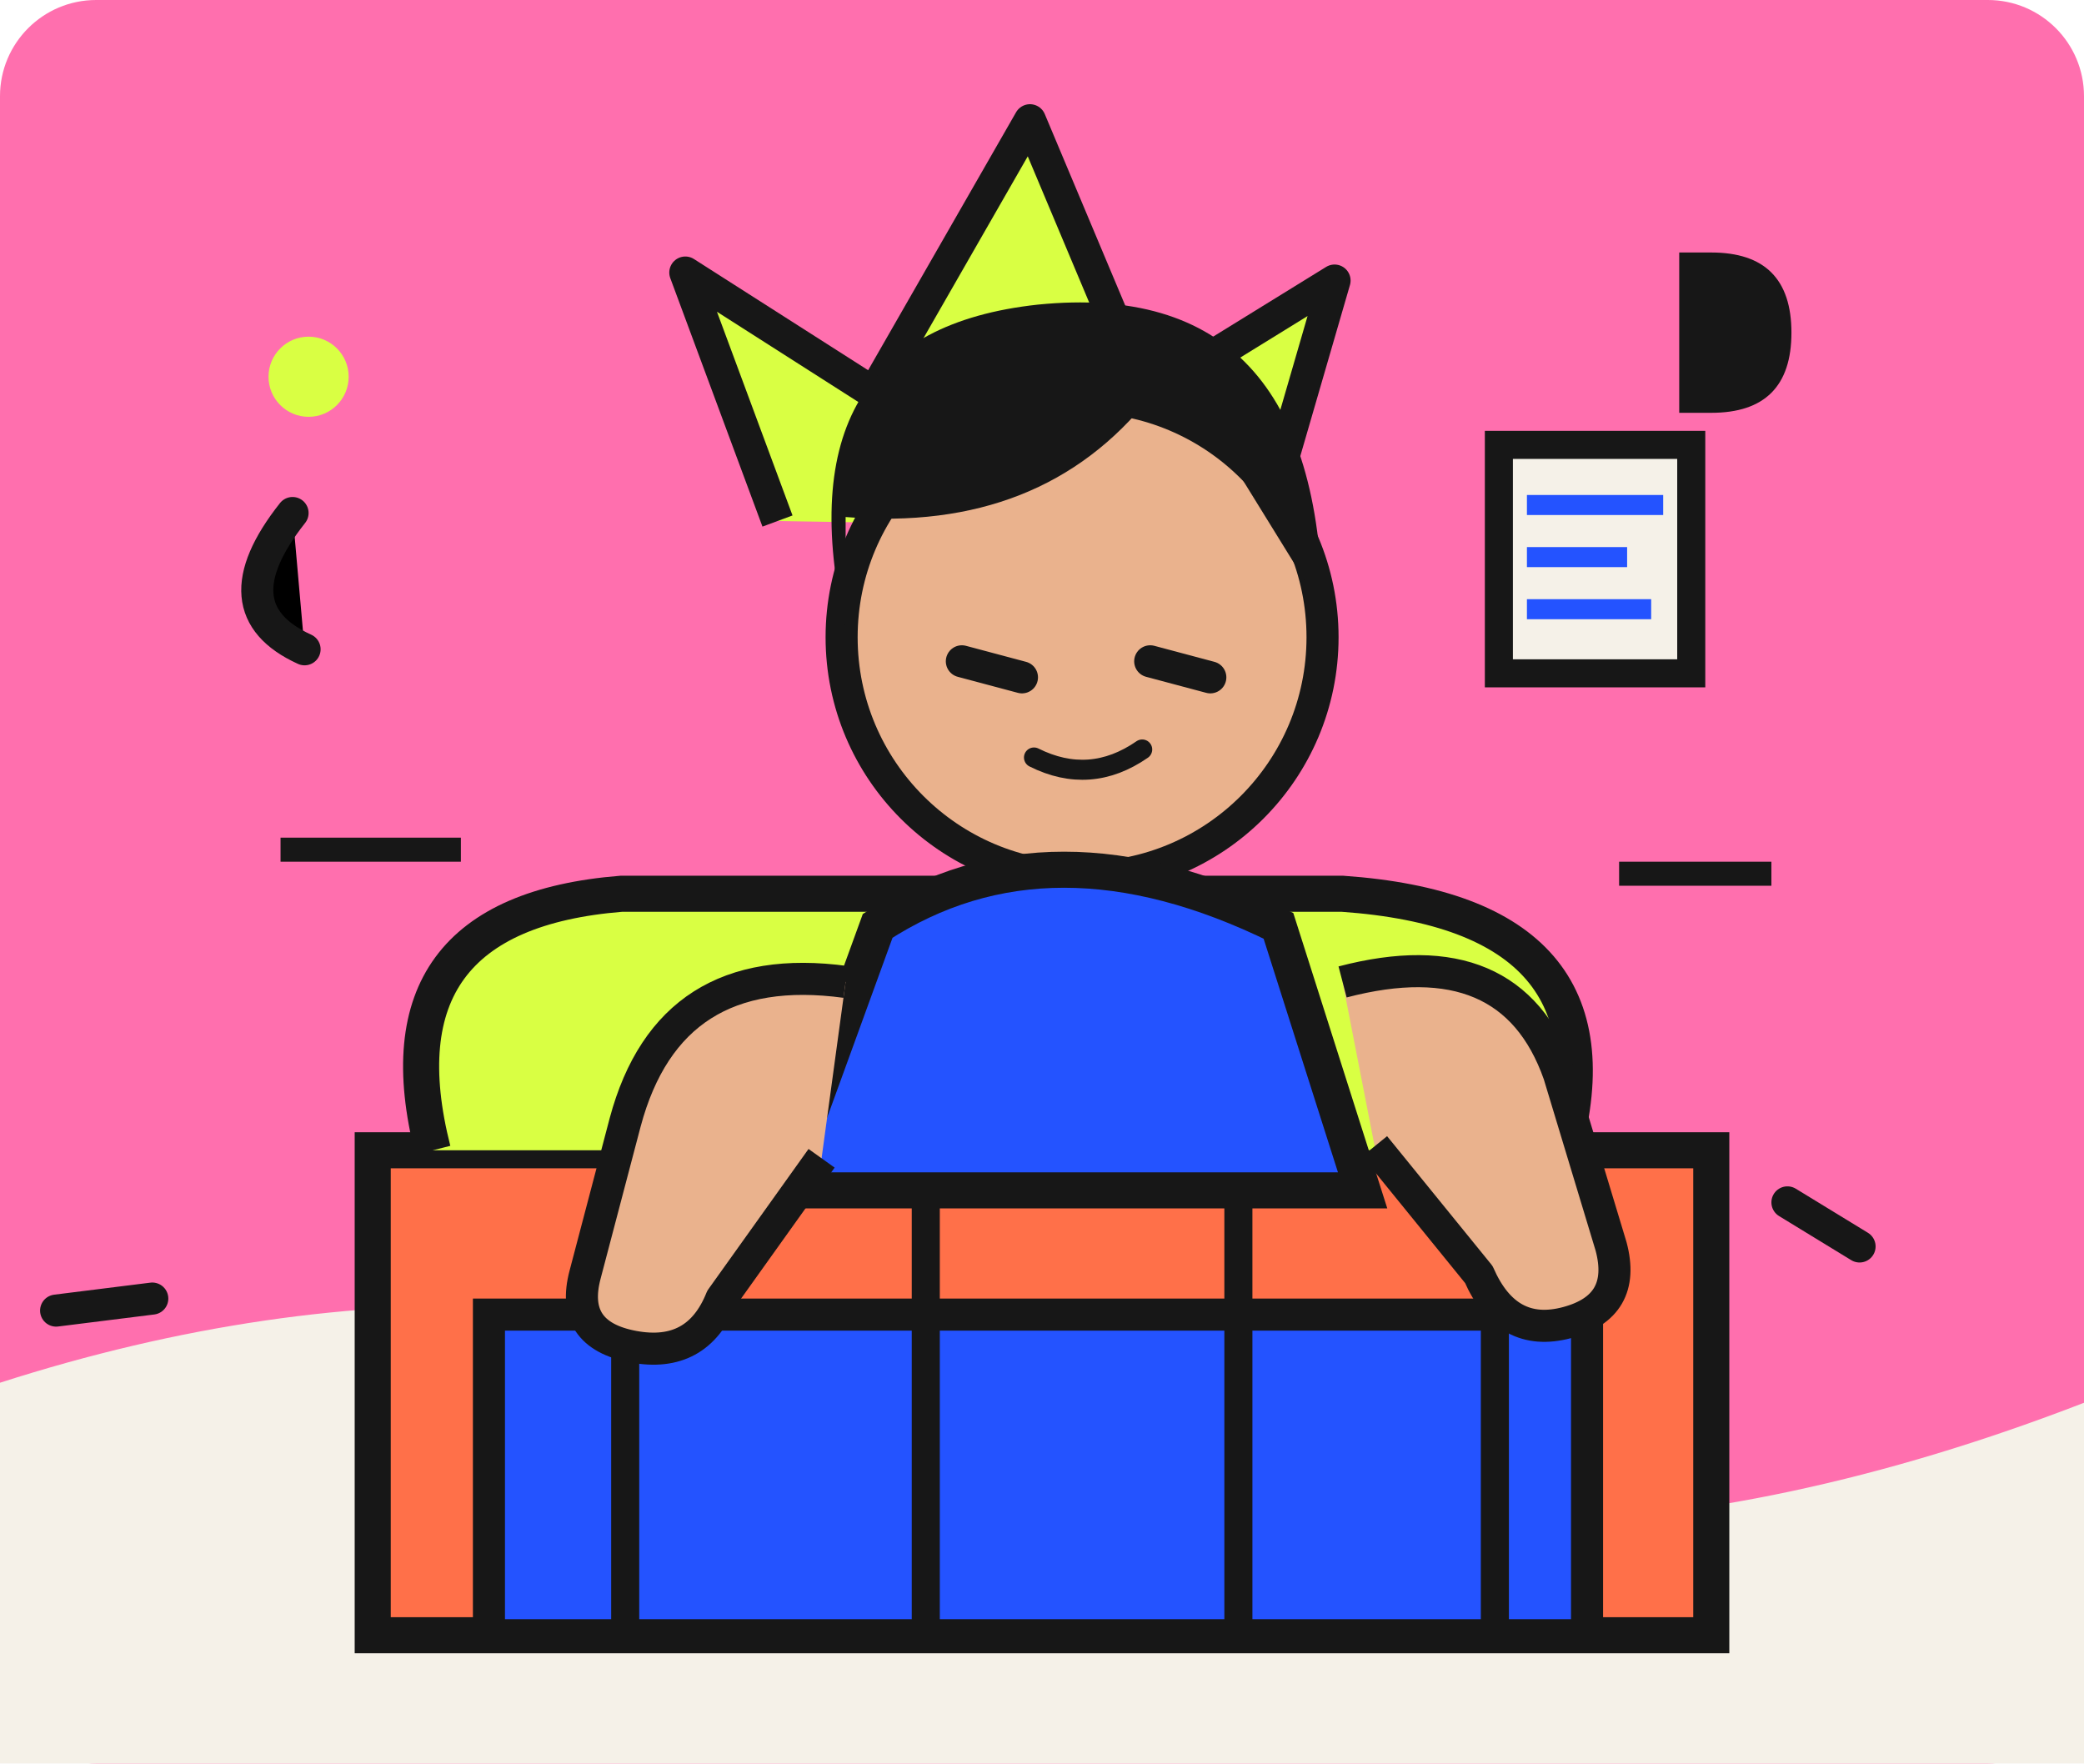
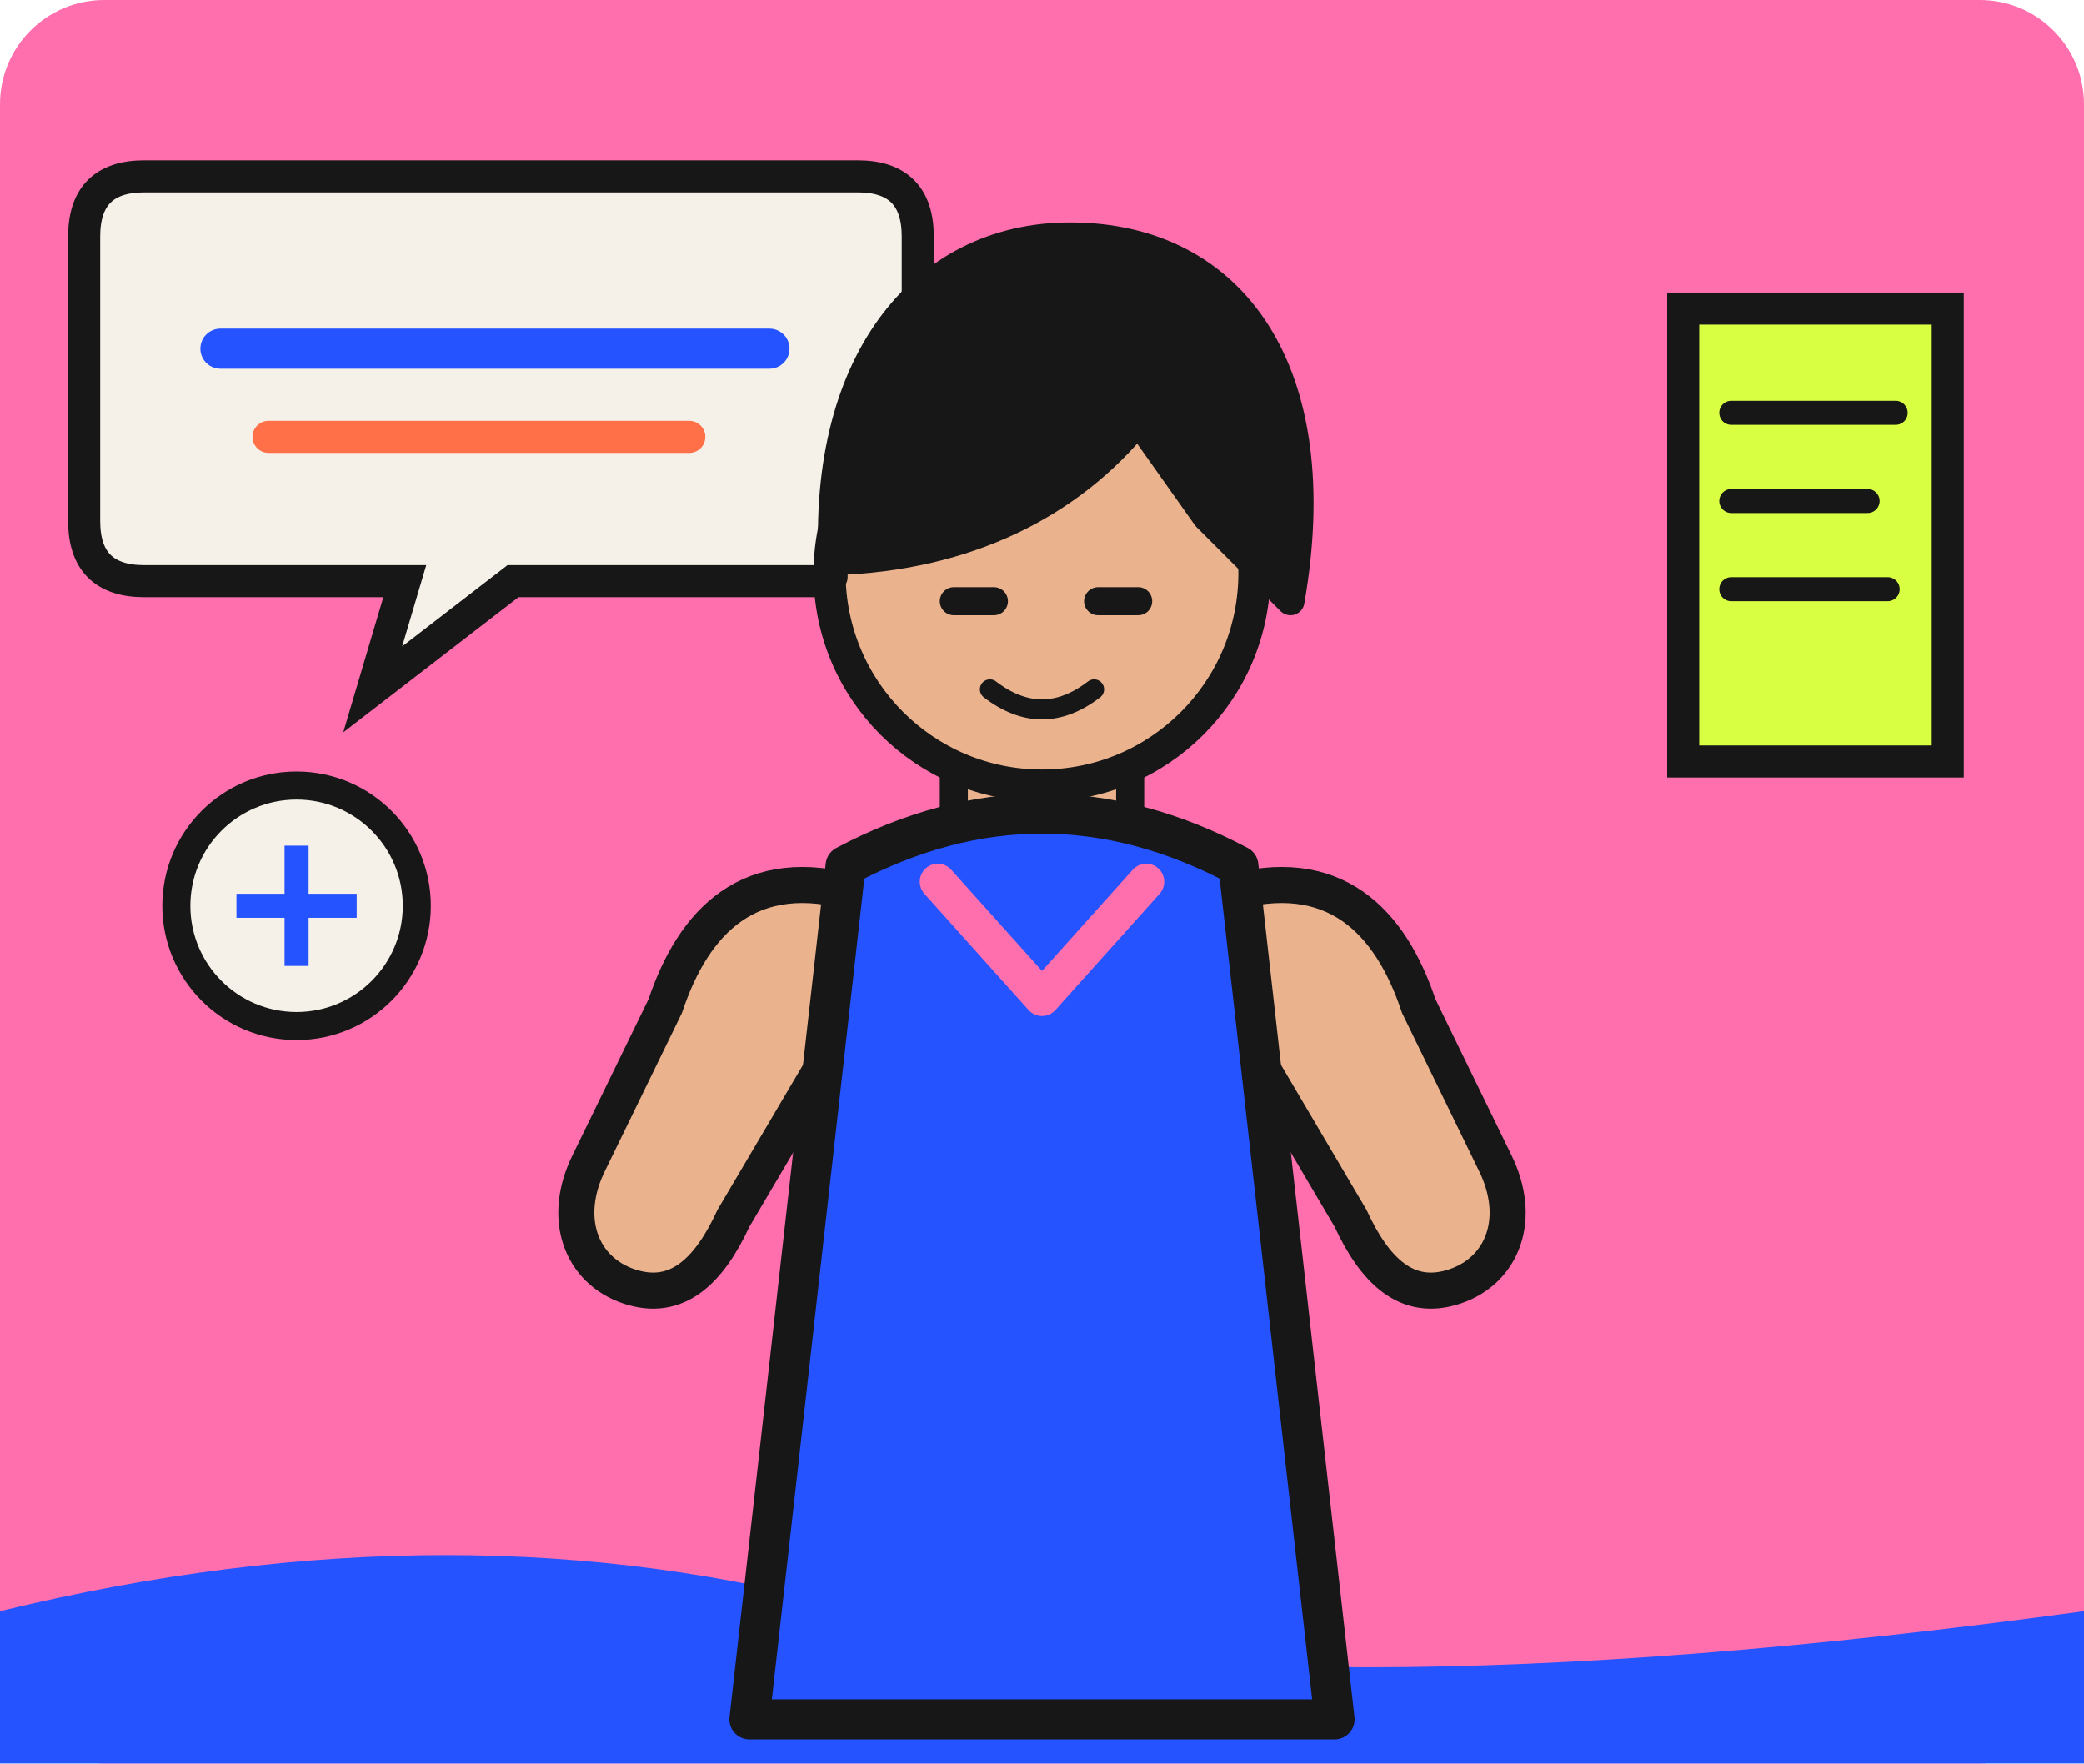
<svg xmlns="http://www.w3.org/2000/svg" viewBox="0 0 520 440" role="img">
-   <rect width="520" height="440" rx="24" fill="#FF6FAE" />
-   <path d="M0 345q134-43 252 10t268-5v90H0Z" fill="#F5F1E8" />
-   <path d="M93 287h334v121H93z" fill="#FF7049" stroke="#171717" stroke-width="9" />
-   <path d="M108 287q-15-59 47-64h180q71 5 55 64" fill="#D9FF43" stroke="#171717" stroke-width="9" />
-   <path d="M122 328h274v80H122z" fill="#2453FF" stroke="#171717" stroke-width="8" />
-   <path d="M156 287v121m75-121v121m78-121v121m64-121v121" stroke="#171717" stroke-width="7" />
-   <path d="M194 130l-23-62 47 30 39-68 29 69 47-29-18 62" fill="#D9FF43" stroke="#171717" stroke-width="8" stroke-linejoin="round" />
-   <circle cx="270" cy="159" r="60" fill="#EAB28D" stroke="#171717" stroke-width="8" />
-   <path d="M211 157q-17-74 48-81 70-7 71 76l-21-34-22-19q-27 34-76 30Z" fill="#171717" />
-   <path d="M240 165l15 4m32-4 15 4" stroke="#171717" stroke-width="8" stroke-linecap="round" />
-   <path d="M258 189q14 7 27-2" stroke="#171717" stroke-width="5" fill="none" stroke-linecap="round" />
-   <path d="M219 231q43-28 100 0l21 66H195Z" fill="#2453FF" stroke="#171717" stroke-width="9" />
-   <path d="M211 245q-44-6-55 35l-10 38q-4 15 12 18t22-12l25-35m130-44q42-11 54 23l13 43q4 15-11 19t-22-12l-26-32" fill="#EAB28D" stroke="#171717" stroke-width="8" stroke-linejoin="round" />
-   <path d="M374 111h48v57h-48z" fill="#F5F1E8" stroke="#171717" stroke-width="7" />
-   <path d="M381 126h34m-34 13h25m-25 13h31" stroke="#2453FF" stroke-width="5" />
-   <path d="M427 63q20 0 20 20t-20 20h-8V63z" fill="#171717" />
-   <path d="M73 128q-19 24 3 34m370 138 18 11m-450 16 24-3" stroke="#171717" stroke-width="8" stroke-linecap="round" />
-   <circle cx="77" cy="94" r="10" fill="#D9FF43" />
-   <path d="M70 212h45m327 6h-38" stroke="#171717" stroke-width="6" />
+   <rect width="520" height="440" rx="26" fill="#FF6FAE" />
+   <path d="M36 44h178q15 0 15 15v71q0 15-15 15h-86l-35 27 8-27H36q-15 0-15-15V59q0-15 15-15Z" fill="#F5F1E8" stroke="#171717" stroke-width="8" />
+   <path d="M55 87h137" stroke="#2453FF" stroke-width="10" stroke-linecap="round" />
+   <path d="M67 109h105" stroke="#FF7049" stroke-width="8" stroke-linecap="round" />
+   <path d="M420 77h66v113h-66z" fill="#D9FF43" stroke="#171717" stroke-width="8" />
+   <path d="M432 103h41m-41 22h34m-34 22h39" stroke="#171717" stroke-width="6" stroke-linecap="round" />
+   <circle cx="74" cy="226" r="30" fill="#F5F1E8" stroke="#171717" stroke-width="7" />
+   <path d="M59 226h30m-15-15v30" stroke="#2453FF" stroke-width="6" />
+   <path d="M0 402q115-28 215 0t305 0v38H0z" fill="#2453FF" />
+   <g stroke="#171717" stroke-linecap="round" stroke-linejoin="round">
+     <path d="M214 223C187 215 173 230 166 251l-19 39c-7 14-2 27 10 31 12 4 20-4 26-17l23-39 19-8" fill="#EAB28D" stroke-width="9" />
+     <path d="M306 223c27-8 41 7 48 28l19 39c7 14 2 27-10 31-12 4-20-4-26-17l-23-39-19-8" fill="#EAB28D" stroke-width="9" />
+     <path d="M238 181h44v50h-44z" fill="#EAB28D" stroke-width="7" />
+     <path d="M211 216q49-26 98 0l24 213H187z" fill="#2453FF" stroke-width="10" />
+     <path d="m234 220 26 29 26-29" fill="none" stroke="#FF6FAE" stroke-width="9" />
+     <circle cx="260" cy="143" r="53" fill="#EAB28D" stroke-width="8" />
+     <path d="M208 144c-4-53 22-85 59-85 41 0 65 34 55 91l-21-21-17-24c-17 21-43 34-76 35z" fill="#171717" stroke="#171717" stroke-width="7" />
+     <path d="M238 150h10m26 0h10" fill="none" stroke-width="7" />
+     <path d="M247 172q13 10 26 0" fill="none" stroke-width="5" />
+   </g>
</svg>
